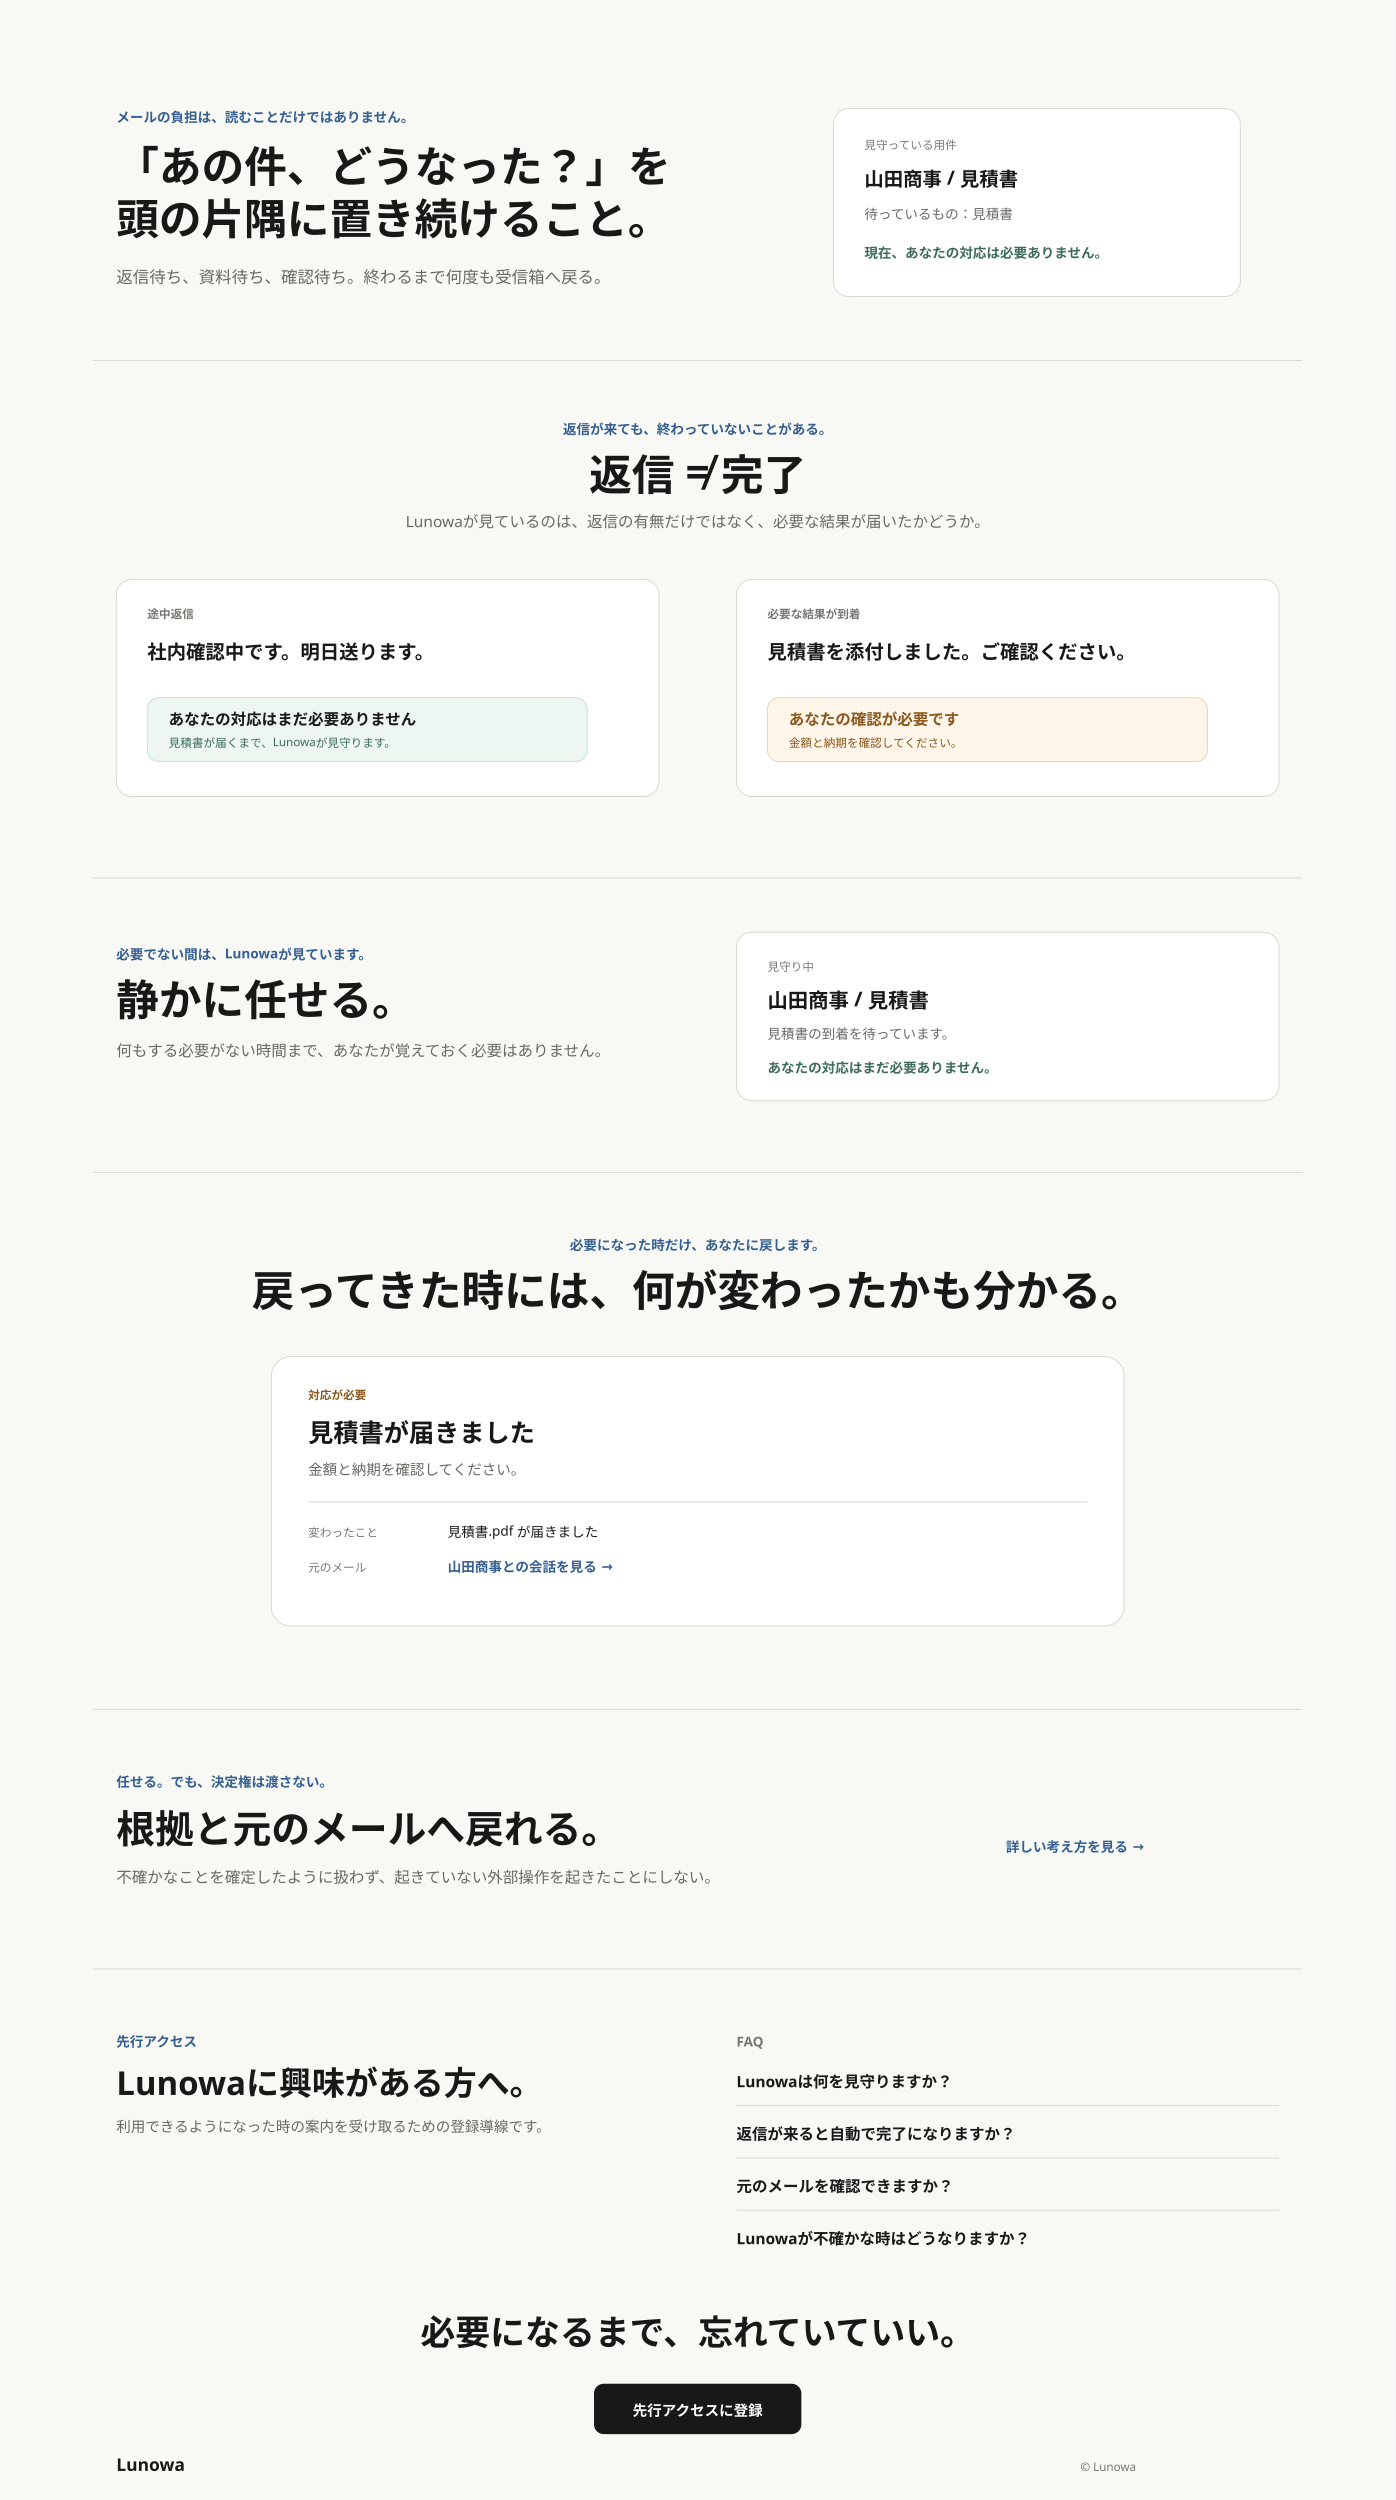
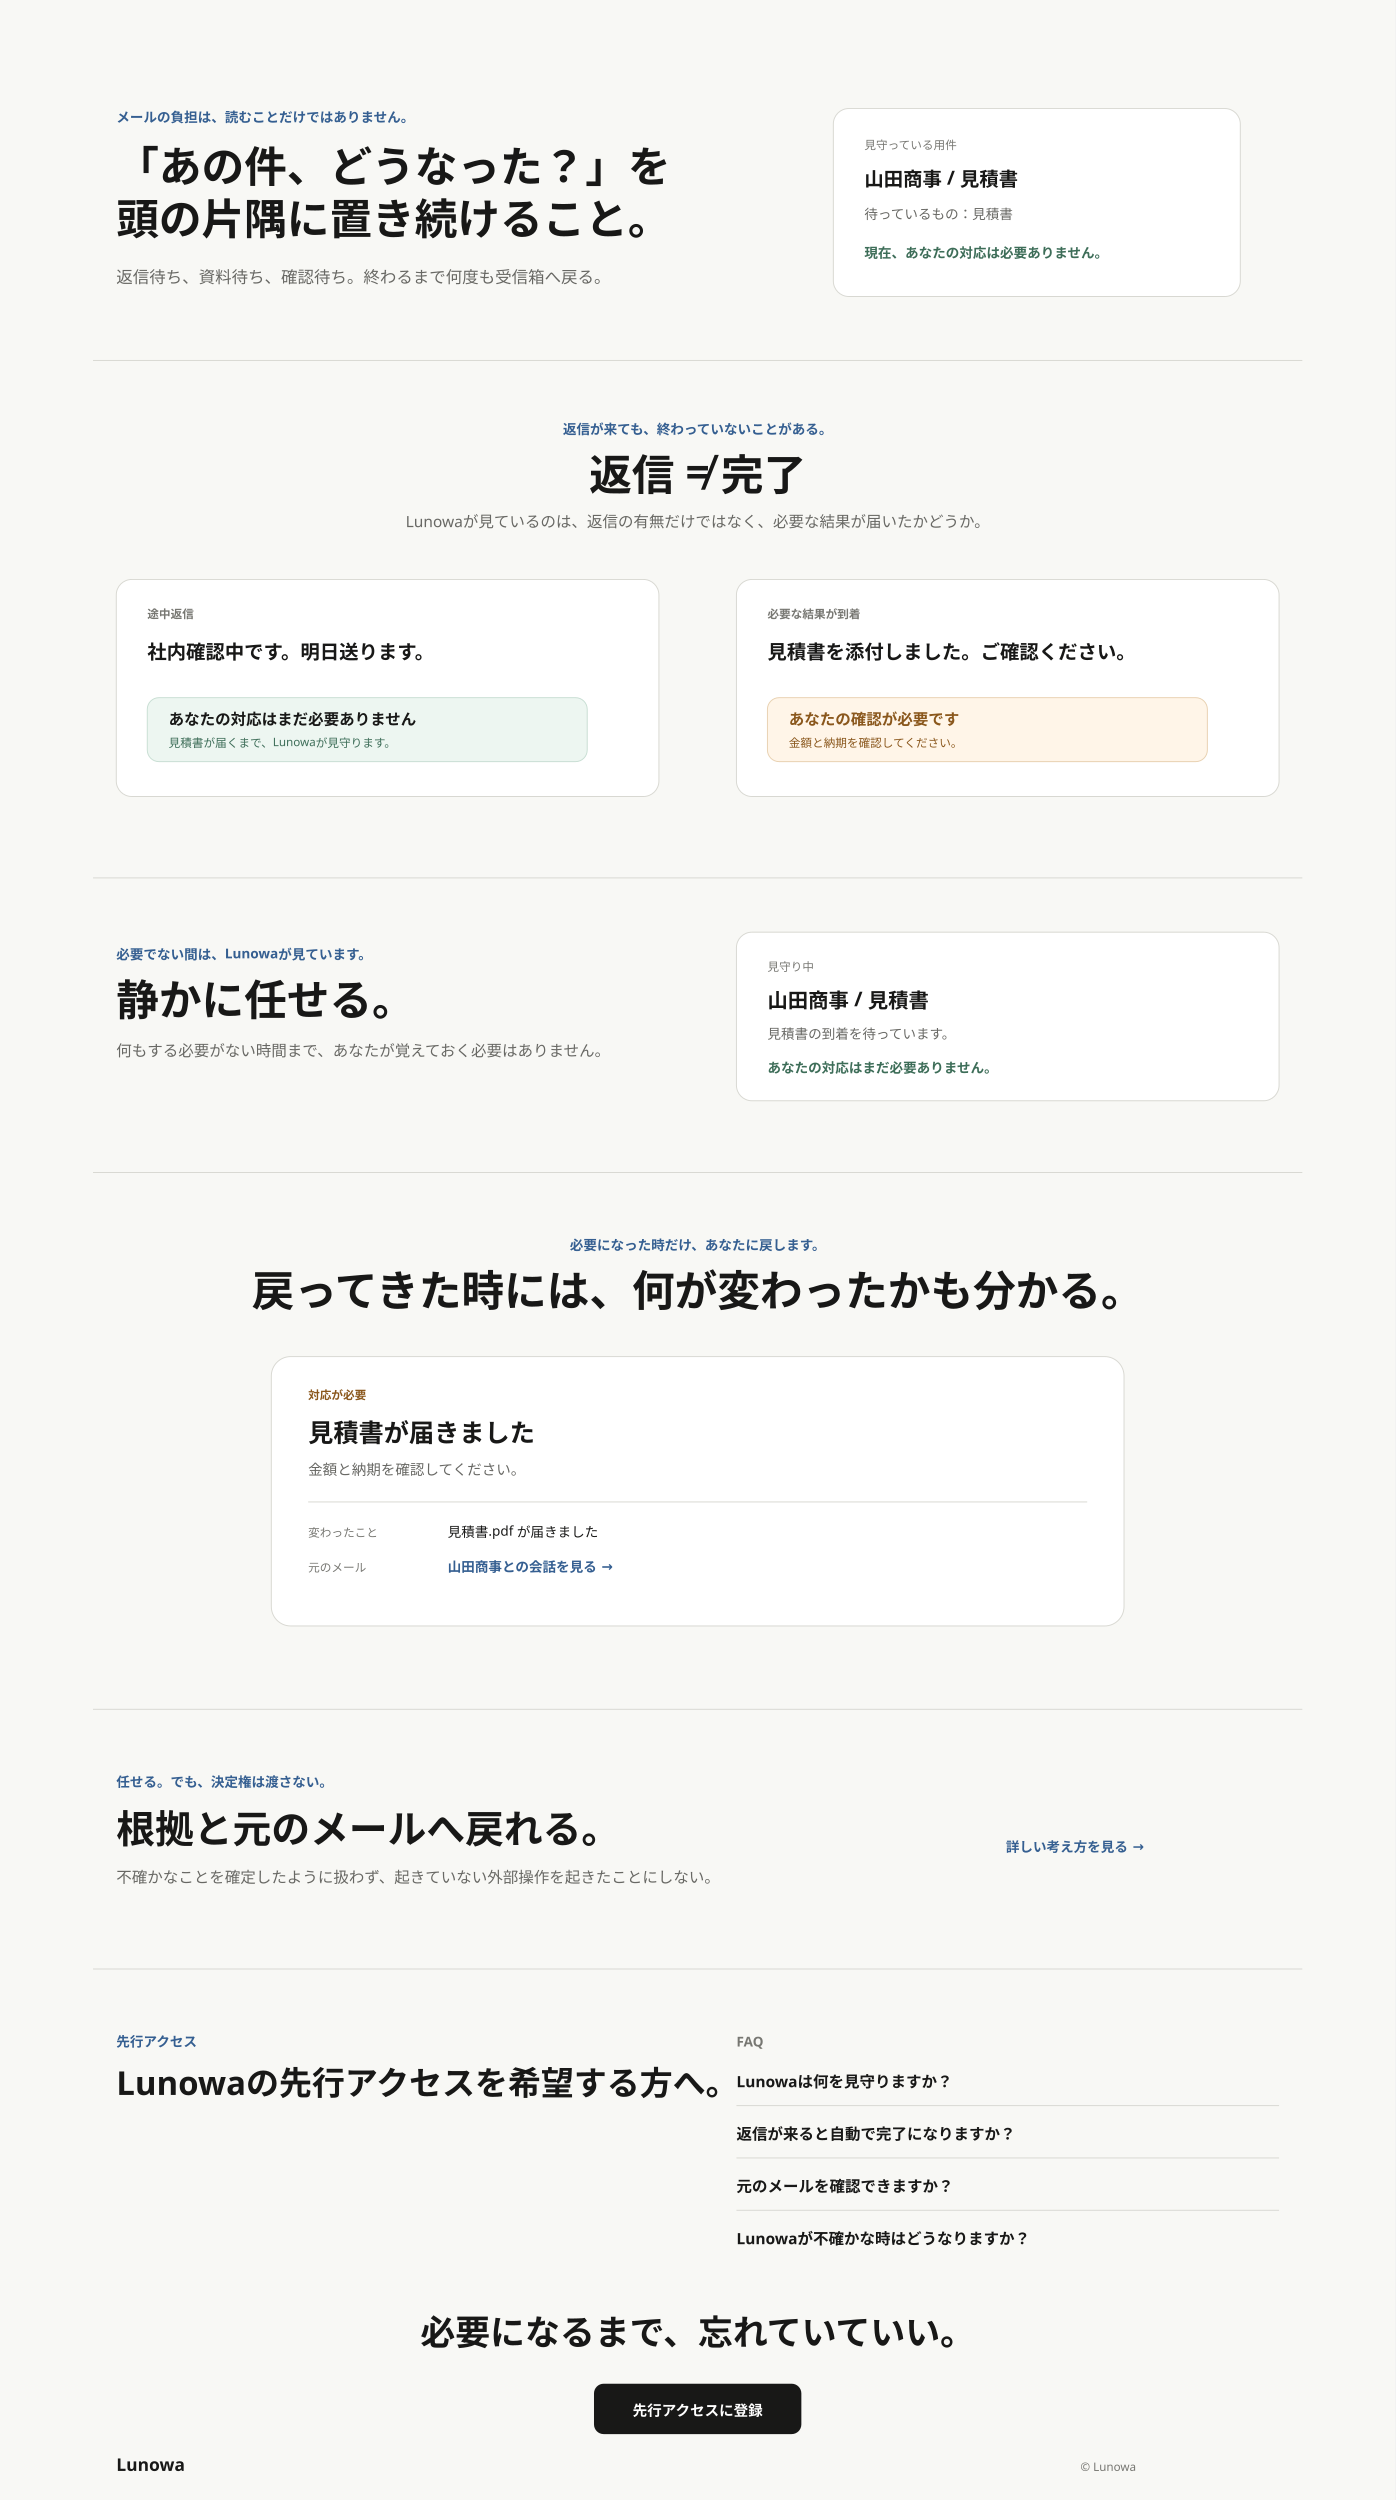
<svg xmlns="http://www.w3.org/2000/svg" width="1440" height="2580" viewBox="0 0 1440 2580" role="img" aria-labelledby="title desc">
  <rect width="1440" height="2580" fill="#F8F8F5" />
  <g font-family="Inter Variable, Noto Sans JP, Hiragino Sans, Yu Gothic UI, Yu Gothic, sans-serif" fill="#181817">
    <text x="120" y="126" font-size="14" font-weight="600" fill="#355F91">メールの負担は、読むことだけではありません。</text>
    <text x="120" y="188" font-size="44" font-weight="700">「あの件、どうなった？」を</text>
    <text x="120" y="242" font-size="44" font-weight="700">頭の片隅に置き続けること。</text>
    <text x="120" y="292" font-size="17" fill="#686864">返信待ち、資料待ち、確認待ち。終わるまで何度も受信箱へ戻る。</text>
    <rect x="860" y="112" width="420" height="194" rx="16" fill="#FFFFFF" stroke="#D8D8D2" />
    <text x="892" y="154" font-size="12" fill="#777772">見守っている用件</text>
    <text x="892" y="192" font-size="20" font-weight="700">山田商事 / 見積書</text>
    <text x="892" y="226" font-size="14" fill="#686864">待っているもの：見積書</text>
    <text x="892" y="266" font-size="14" font-weight="600" fill="#3D6D58">現在、あなたの対応は必要ありません。</text>
    <line x1="96" y1="372" x2="1344" y2="372" stroke="#D8D8D2" />
    <text x="720" y="448" text-anchor="middle" font-size="14" font-weight="600" fill="#355F91">返信が来ても、終わっていないことがある。</text>
    <text x="720" y="506" text-anchor="middle" font-size="44" font-weight="700">返信 ≠ 完了</text>
    <text x="720" y="544" text-anchor="middle" font-size="16" fill="#686864">Lunowaが見ているのは、返信の有無だけではなく、必要な結果が届いたかどうか。</text>
    <rect x="120" y="598" width="560" height="224" rx="16" fill="#FFFFFF" stroke="#D8D8D2" />
    <text x="152" y="638" font-size="12" font-weight="600" fill="#777772">途中返信</text>
    <text x="152" y="680" font-size="20" font-weight="700">社内確認中です。明日送ります。</text>
    <rect x="152" y="720" width="454" height="66" rx="12" fill="#EDF6F1" stroke="#C8DED3" />
    <text x="174" y="748" font-size="16" font-weight="700">あなたの対応はまだ必要ありません</text>
    <text x="174" y="771" font-size="12" fill="#3D6D58">見積書が届くまで、Lunowaが見守ります。</text>
    <rect x="760" y="598" width="560" height="224" rx="16" fill="#FFFFFF" stroke="#D8D8D2" />
    <text x="792" y="638" font-size="12" font-weight="600" fill="#777772">必要な結果が到着</text>
    <text x="792" y="680" font-size="20" font-weight="700">見積書を添付しました。ご確認ください。</text>
    <rect x="792" y="720" width="454" height="66" rx="12" fill="#FFF5E8" stroke="#E8D1B1" />
    <text x="814" y="748" font-size="16" font-weight="700" fill="#8A571C">あなたの確認が必要です</text>
    <text x="814" y="771" font-size="12" fill="#8A571C">金額と納期を確認してください。</text>
    <line x1="96" y1="906" x2="1344" y2="906" stroke="#D8D8D2" />
    <text x="120" y="990" font-size="14" font-weight="600" fill="#355F91">必要でない間は、Lunowaが見ています。</text>
    <text x="120" y="1048" font-size="44" font-weight="700">静かに任せる。</text>
    <text x="120" y="1090" font-size="16" fill="#686864">何もする必要がない時間まで、あなたが覚えておく必要はありません。</text>
    <rect x="760" y="962" width="560" height="174" rx="16" fill="#FFFFFF" stroke="#D8D8D2" />
    <text x="792" y="1002" font-size="12" fill="#777772">見守り中</text>
    <text x="792" y="1040" font-size="21" font-weight="700">山田商事 / 見積書</text>
    <text x="792" y="1072" font-size="14" fill="#686864">見積書の到着を待っています。</text>
    <text x="792" y="1107" font-size="14" font-weight="600" fill="#3D6D58">あなたの対応はまだ必要ありません。</text>
    <line x1="96" y1="1210" x2="1344" y2="1210" stroke="#D8D8D2" />
    <text x="720" y="1290" text-anchor="middle" font-size="14" font-weight="600" fill="#355F91">必要になった時だけ、あなたに戻します。</text>
    <text x="720" y="1348" text-anchor="middle" font-size="44" font-weight="700">戻ってきた時には、何が変わったかも分かる。</text>
    <rect x="280" y="1400" width="880" height="278" rx="20" fill="#FFFFFF" stroke="#D8D8D2" />
    <text x="318" y="1444" font-size="12" font-weight="600" fill="#8A571C">対応が必要</text>
    <text x="318" y="1488" font-size="26" font-weight="700">見積書が届きました</text>
    <text x="318" y="1522" font-size="15" fill="#686864">金額と納期を確認してください。</text>
    <line x1="318" y1="1550" x2="1122" y2="1550" stroke="#D8D8D2" />
    <text x="318" y="1586" font-size="12" fill="#777772">変わったこと</text>
    <text x="462" y="1586" font-size="14">見積書.pdf が届きました</text>
    <text x="318" y="1622" font-size="12" fill="#777772">元のメール</text>
    <text x="462" y="1622" font-size="14" font-weight="600" fill="#355F91">山田商事との会話を見る →</text>
    <line x1="96" y1="1764" x2="1344" y2="1764" stroke="#D8D8D2" />
    <text x="120" y="1844" font-size="14" font-weight="600" fill="#355F91">任せる。でも、決定権は渡さない。</text>
    <text x="120" y="1902" font-size="40" font-weight="700">根拠と元のメールへ戻れる。</text>
    <text x="120" y="1943" font-size="16" fill="#686864">不確かなことを確定したように扱わず、起きていない外部操作を起きたことにしない。</text>
    <text x="1038" y="1911" font-size="14" font-weight="600" fill="#355F91">詳しい考え方を見る →</text>
    <line x1="96" y1="2032" x2="1344" y2="2032" stroke="#D8D8D2" />
    <text x="120" y="2112" font-size="14" font-weight="600" fill="#355F91">先行アクセス</text>
-     <text x="120" y="2162" font-size="34" font-weight="700">Lunowaに興味がある方へ。</text>
-     <text x="120" y="2200" font-size="15" fill="#686864">利用できるようになった時の案内を受け取るための登録導線です。</text>
+     <text x="120" y="2162" font-size="34" font-weight="700">Lunowaの先行アクセスを希望する方へ。</text>
    <text x="760" y="2112" font-size="14" font-weight="600" fill="#777772">FAQ</text>
    <text x="760" y="2154" font-size="16" font-weight="600">Lunowaは何を見守りますか？</text>
    <line x1="760" y1="2173" x2="1320" y2="2173" stroke="#D8D8D2" />
    <text x="760" y="2208" font-size="16" font-weight="600">返信が来ると自動で完了になりますか？</text>
    <line x1="760" y1="2227" x2="1320" y2="2227" stroke="#D8D8D2" />
    <text x="760" y="2262" font-size="16" font-weight="600">元のメールを確認できますか？</text>
    <line x1="760" y1="2281" x2="1320" y2="2281" stroke="#D8D8D2" />
    <text x="760" y="2316" font-size="16" font-weight="600">Lunowaが不確かな時はどうなりますか？</text>
    <text x="720" y="2420" text-anchor="middle" font-size="36" font-weight="700">必要になるまで、忘れていていい。</text>
    <rect x="613" y="2460" width="214" height="52" rx="10" fill="#181817" />
    <text x="720" y="2493" text-anchor="middle" font-size="15" font-weight="600" fill="#FFFFFF">先行アクセスに登録</text>
    <text x="120" y="2550" font-size="18" font-weight="700">Lunowa</text>
    <text x="1115" y="2550" font-size="12" fill="#777772">© Lunowa</text>
  </g>
</svg>
